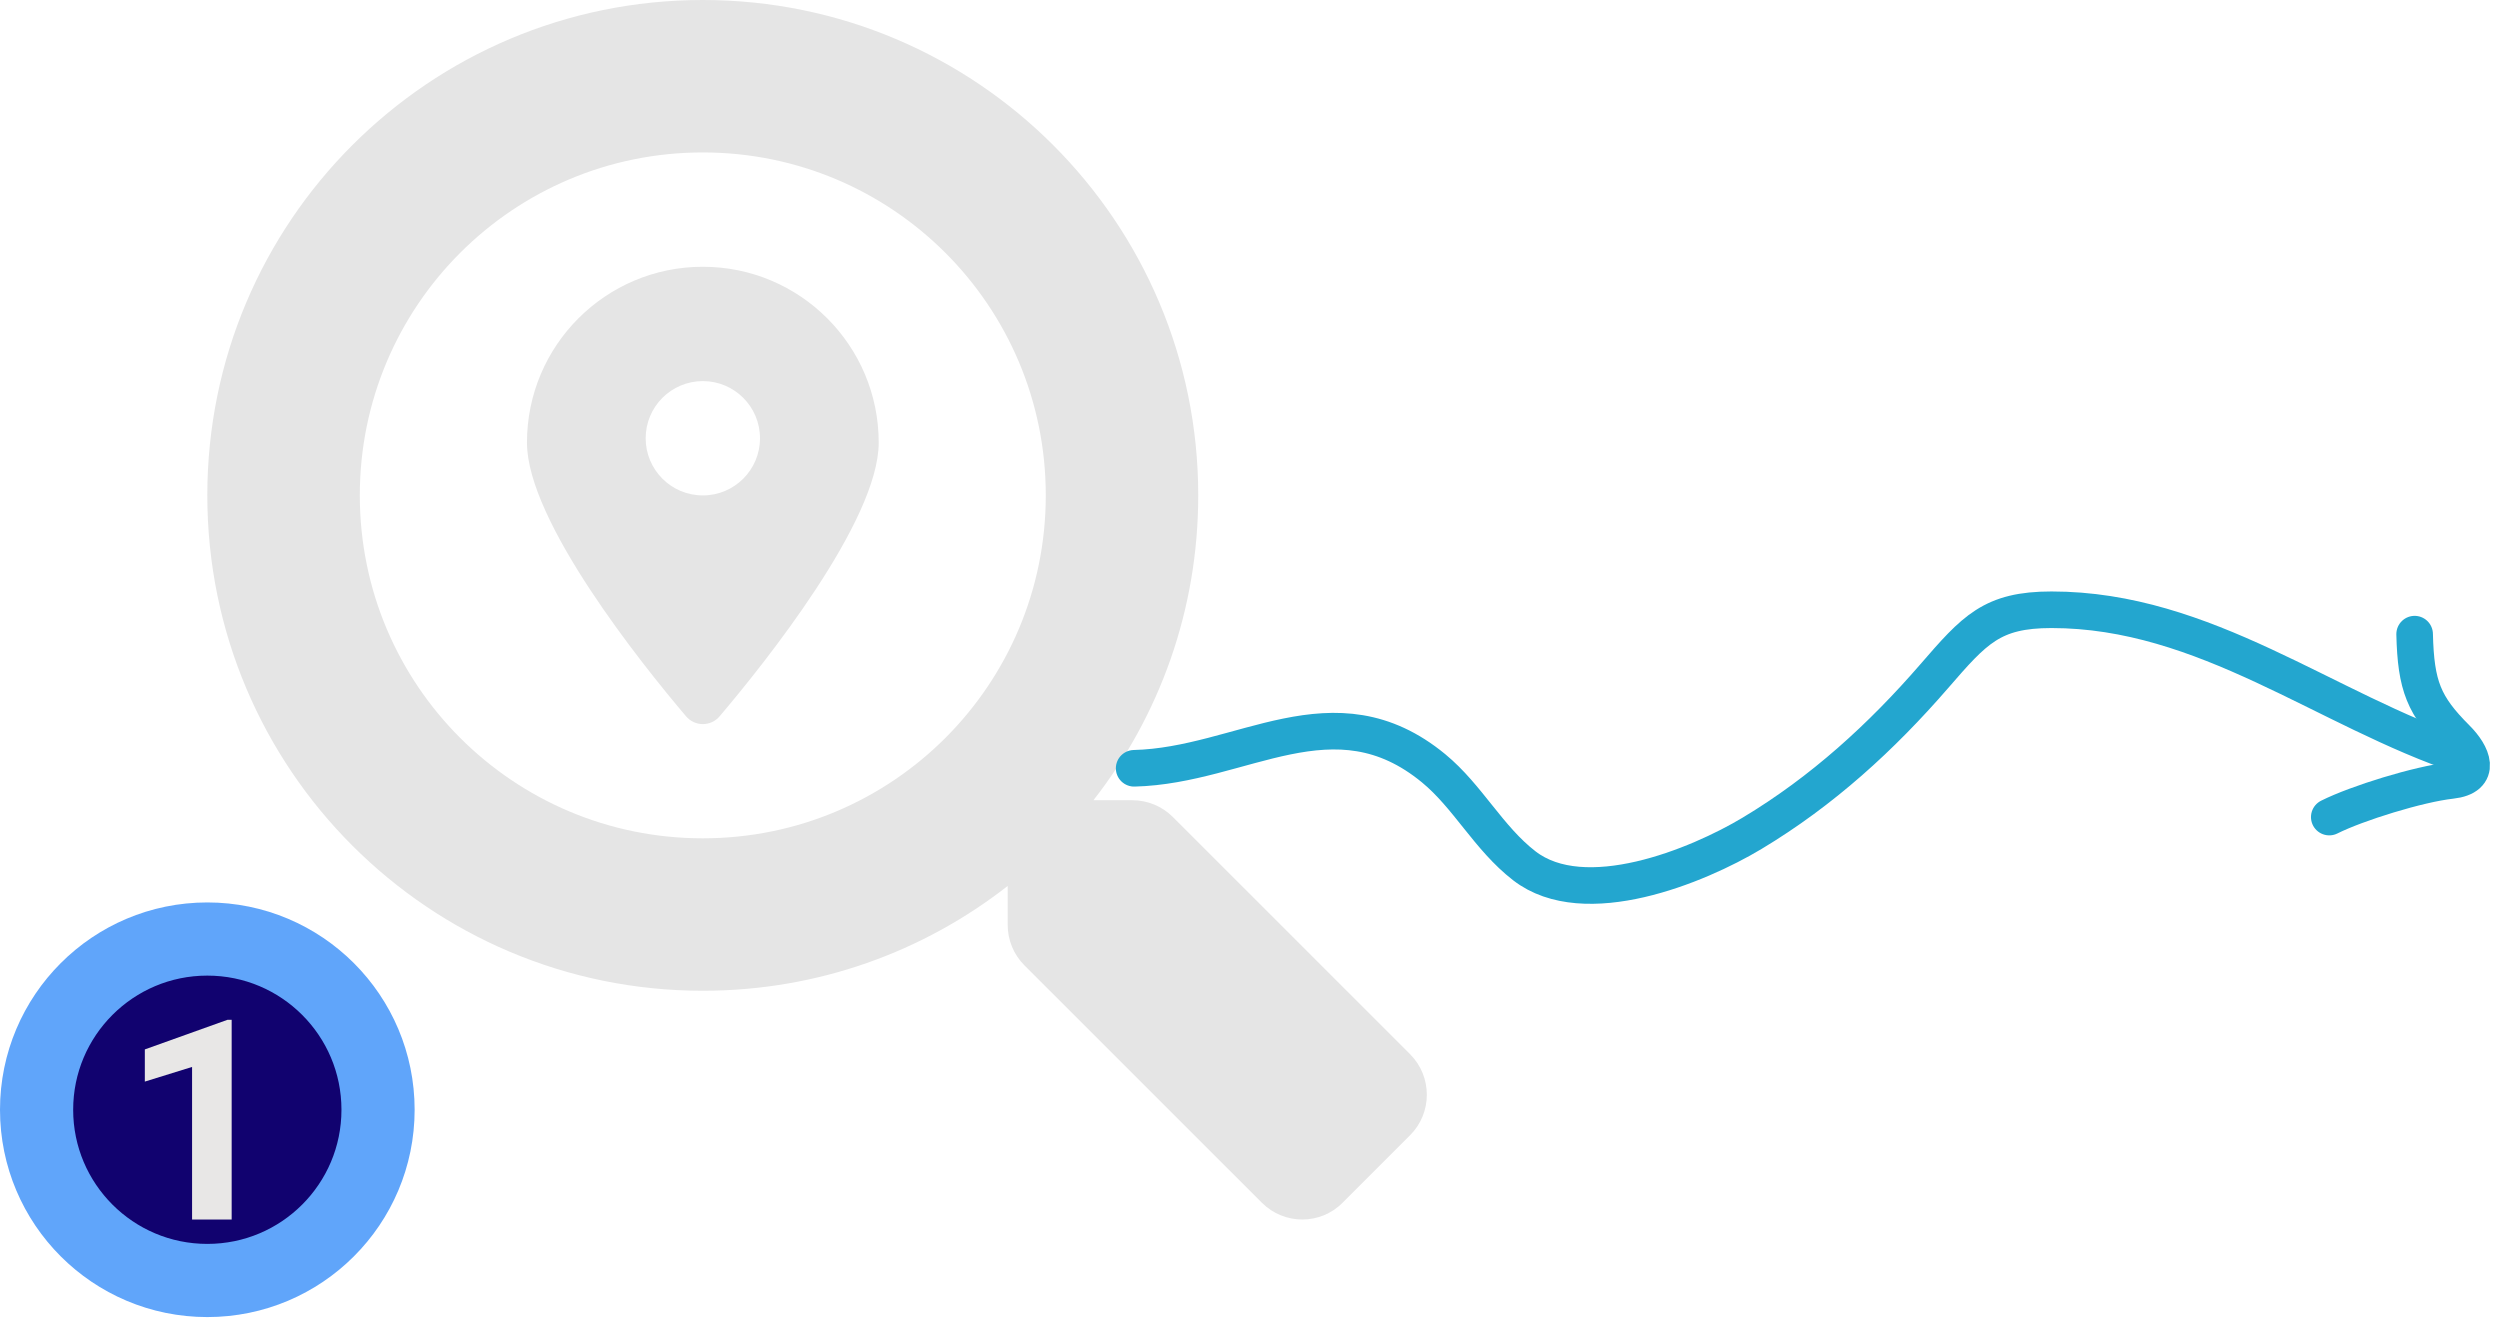
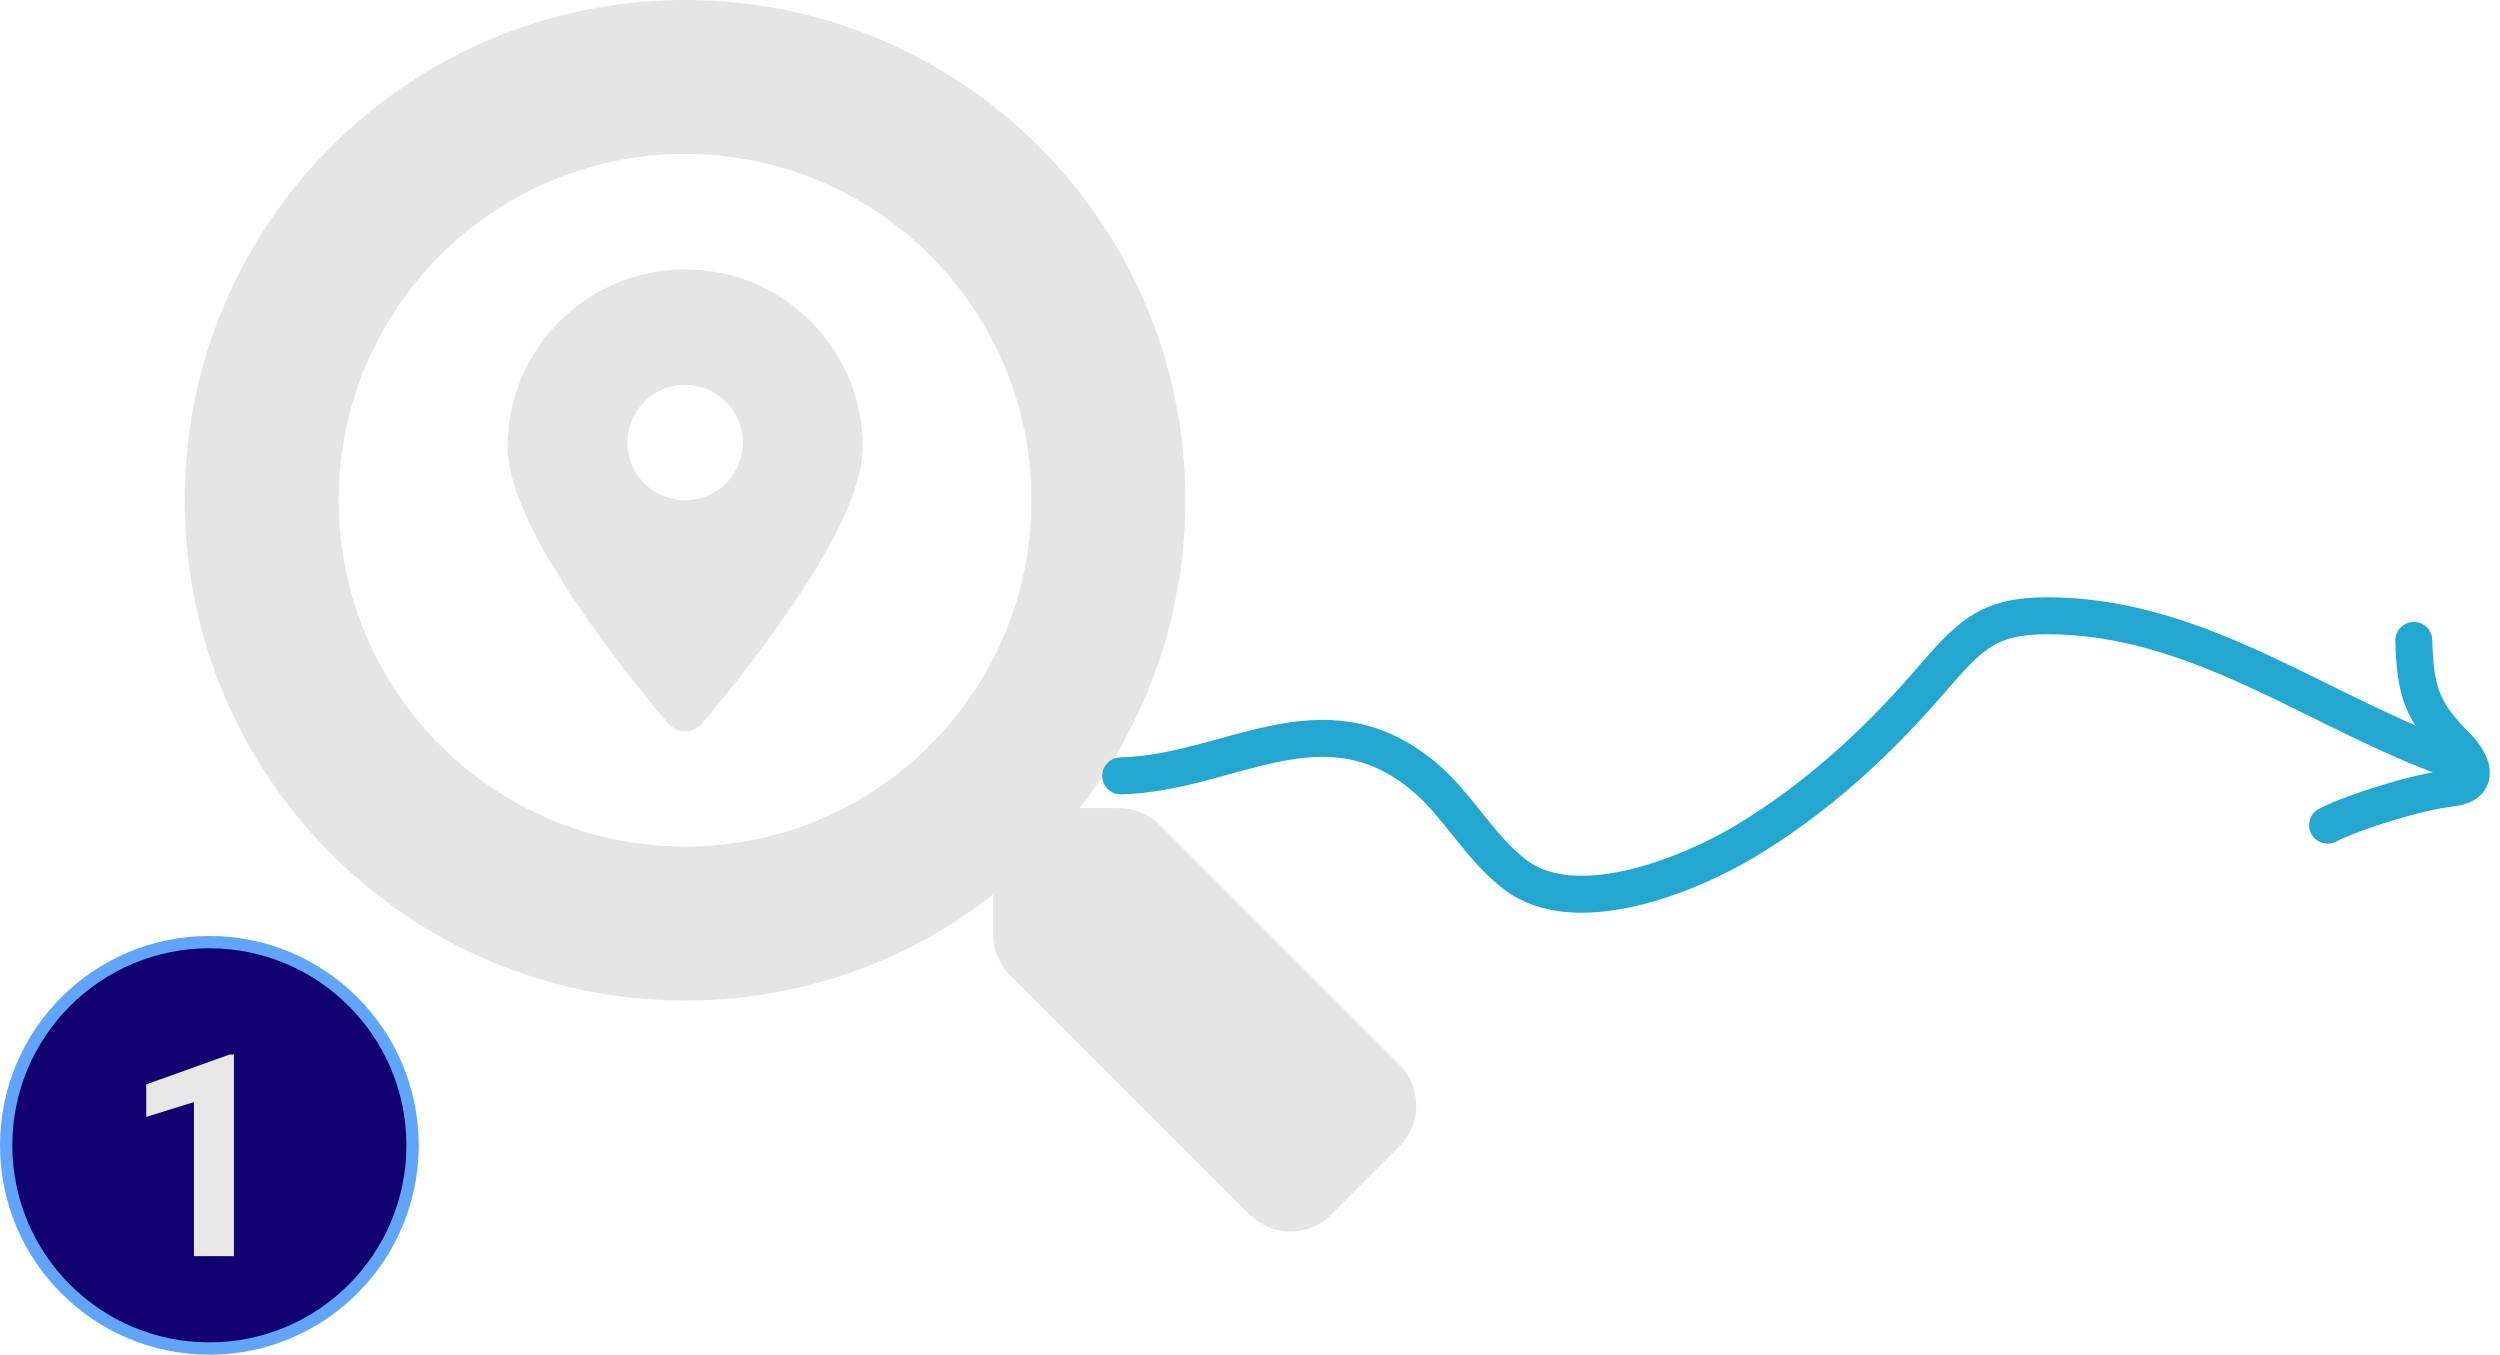
- <svg xmlns="http://www.w3.org/2000/svg" width="205" height="108" viewBox="0 0 205 108" fill="none">
-   <path d="M115.64 86.457L96.166 66.986C95.287 66.107 94.095 65.619 92.845 65.619H89.662C95.052 58.725 98.255 50.055 98.255 40.621C98.255 18.182 80.07 0 57.629 0C35.187 0 17 18.182 17 40.621C17 63.06 35.185 81.242 57.629 81.242C67.062 81.242 75.736 78.039 82.63 72.648V75.832C82.63 77.082 83.119 78.273 83.998 79.152L103.472 98.623C105.308 100.459 108.277 100.459 110.093 98.623L115.621 93.096C117.457 91.26 117.457 88.293 115.64 86.457V86.457ZM57.629 68.742C42.094 68.742 29.504 56.176 29.504 40.621C29.504 25.088 42.072 12.5 57.629 12.5C73.164 12.5 85.754 25.066 85.754 40.621C85.754 56.154 73.185 68.742 57.629 68.742ZM57.633 21.875C49.668 21.875 43.211 28.33 43.211 36.295C43.211 42.732 52.636 54.469 56.248 58.728C56.417 58.931 56.629 59.094 56.868 59.206C57.108 59.318 57.368 59.376 57.633 59.376C57.897 59.376 58.158 59.318 58.397 59.206C58.636 59.094 58.848 58.931 59.017 58.728C62.629 54.469 72.054 42.734 72.054 36.295C72.054 28.33 65.597 21.875 57.633 21.875V21.875ZM57.633 40.625C55.043 40.625 52.945 38.525 52.945 35.938C52.945 33.348 55.045 31.25 57.633 31.25C60.221 31.25 62.32 33.348 62.32 35.938C62.32 38.525 60.221 40.625 57.633 40.625Z" fill="#E5E5E5" />
-   <path d="M93 63C101.861 62.784 109.37 56.259 117.556 63C120.372 65.32 122.054 68.724 125 71C129.931 74.81 139.179 71.026 143.667 68.333C149.426 64.878 154.279 60.443 158.611 55.444C161.918 51.629 163.33 50 168.222 50C180.845 50 190.701 58.234 202 62" stroke="#23A6CF" stroke-width="3" stroke-linecap="round" />
-   <path d="M198 52C198.104 56.264 198.755 57.866 201.444 60.556C202.727 61.838 203.584 63.713 201 64C198.321 64.298 193.281 65.859 191 67" stroke="#23A6CF" stroke-width="3" stroke-linecap="round" />
-   <circle cx="17" cy="91" r="14" fill="#11026F" stroke="#60A5FA" stroke-width="6" />
-   <path d="M18.996 100H15.75V87.489L11.876 88.691V86.052L18.648 83.626H18.996V100Z" fill="#E8E7E6" />
+ <svg xmlns="http://www.w3.org/2000/svg" width="203" height="110" viewBox="0 0 203 110" fill="none">
+   <path d="M113.64 86.457L94.166 66.986C93.287 66.107 92.095 65.619 90.845 65.619H87.662C93.052 58.725 96.255 50.055 96.255 40.621C96.255 18.182 78.07 0 55.629 0C33.187 0 15 18.182 15 40.621C15 63.06 33.185 81.242 55.629 81.242C65.062 81.242 73.736 78.039 80.63 72.648V75.832C80.63 77.082 81.119 78.273 81.998 79.152L101.472 98.623C103.308 100.459 106.277 100.459 108.093 98.623L113.621 93.096C115.457 91.26 115.457 88.293 113.64 86.457ZM55.629 68.742C40.094 68.742 27.504 56.176 27.504 40.621C27.504 25.088 40.072 12.5 55.629 12.5C71.164 12.5 83.754 25.066 83.754 40.621C83.754 56.154 71.185 68.742 55.629 68.742ZM55.633 21.875C47.668 21.875 41.211 28.33 41.211 36.295C41.211 42.732 50.636 54.469 54.248 58.728C54.417 58.931 54.629 59.094 54.868 59.206C55.108 59.318 55.368 59.376 55.633 59.376C55.897 59.376 56.158 59.318 56.397 59.206C56.636 59.094 56.848 58.931 57.017 58.728C60.629 54.469 70.054 42.734 70.054 36.295C70.054 28.33 63.597 21.875 55.633 21.875ZM55.633 40.625C53.043 40.625 50.945 38.525 50.945 35.938C50.945 33.348 53.045 31.25 55.633 31.25C58.221 31.25 60.32 33.348 60.32 35.938C60.32 38.525 58.221 40.625 55.633 40.625Z" fill="#E5E5E5" />
+   <path d="M91 63C99.861 62.784 107.37 56.259 115.556 63C118.372 65.32 120.054 68.724 123 71C127.931 74.81 137.179 71.026 141.667 68.333C147.426 64.878 152.279 60.443 156.611 55.444C159.918 51.629 161.33 50 166.222 50C178.845 50 188.701 58.234 200 62" stroke="#23A6CF" stroke-width="3" stroke-linecap="round" />
+   <path d="M196 52C196.104 56.264 196.755 57.866 199.444 60.556C200.727 61.838 201.584 63.713 199 64C196.321 64.298 191.281 65.859 189 67" stroke="#23A6CF" stroke-width="3" stroke-linecap="round" />
+   <circle cx="17" cy="93" r="16.5" fill="#11026F" stroke="#60A5FA" />
+   <path d="M18.996 102H15.75V89.489L11.876 90.691V88.052L18.648 85.626H18.996V102Z" fill="#E8E7E6" />
</svg>
